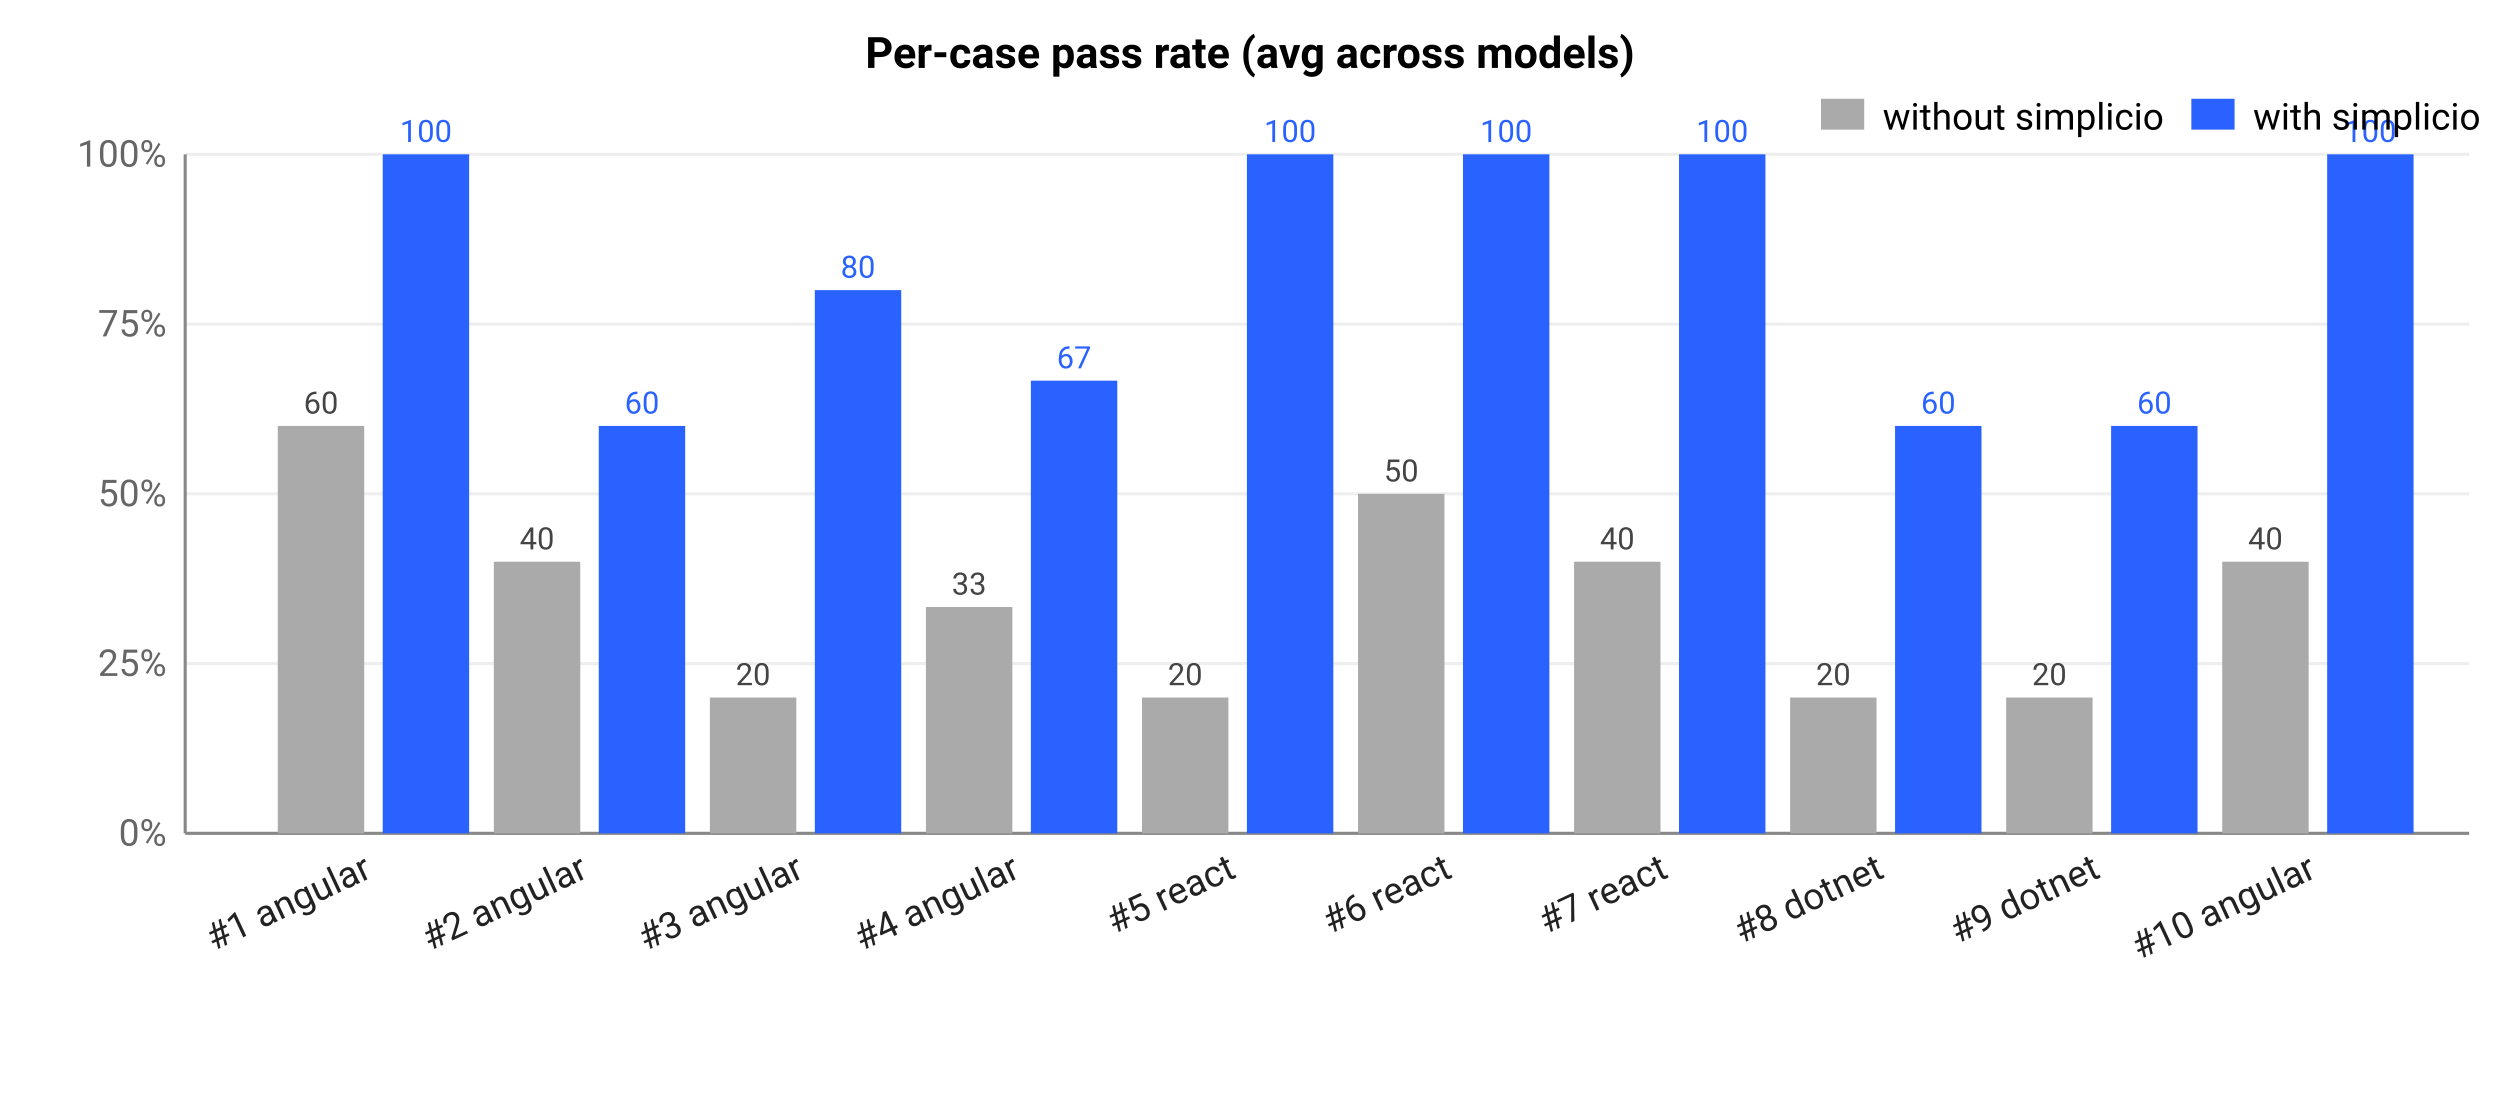
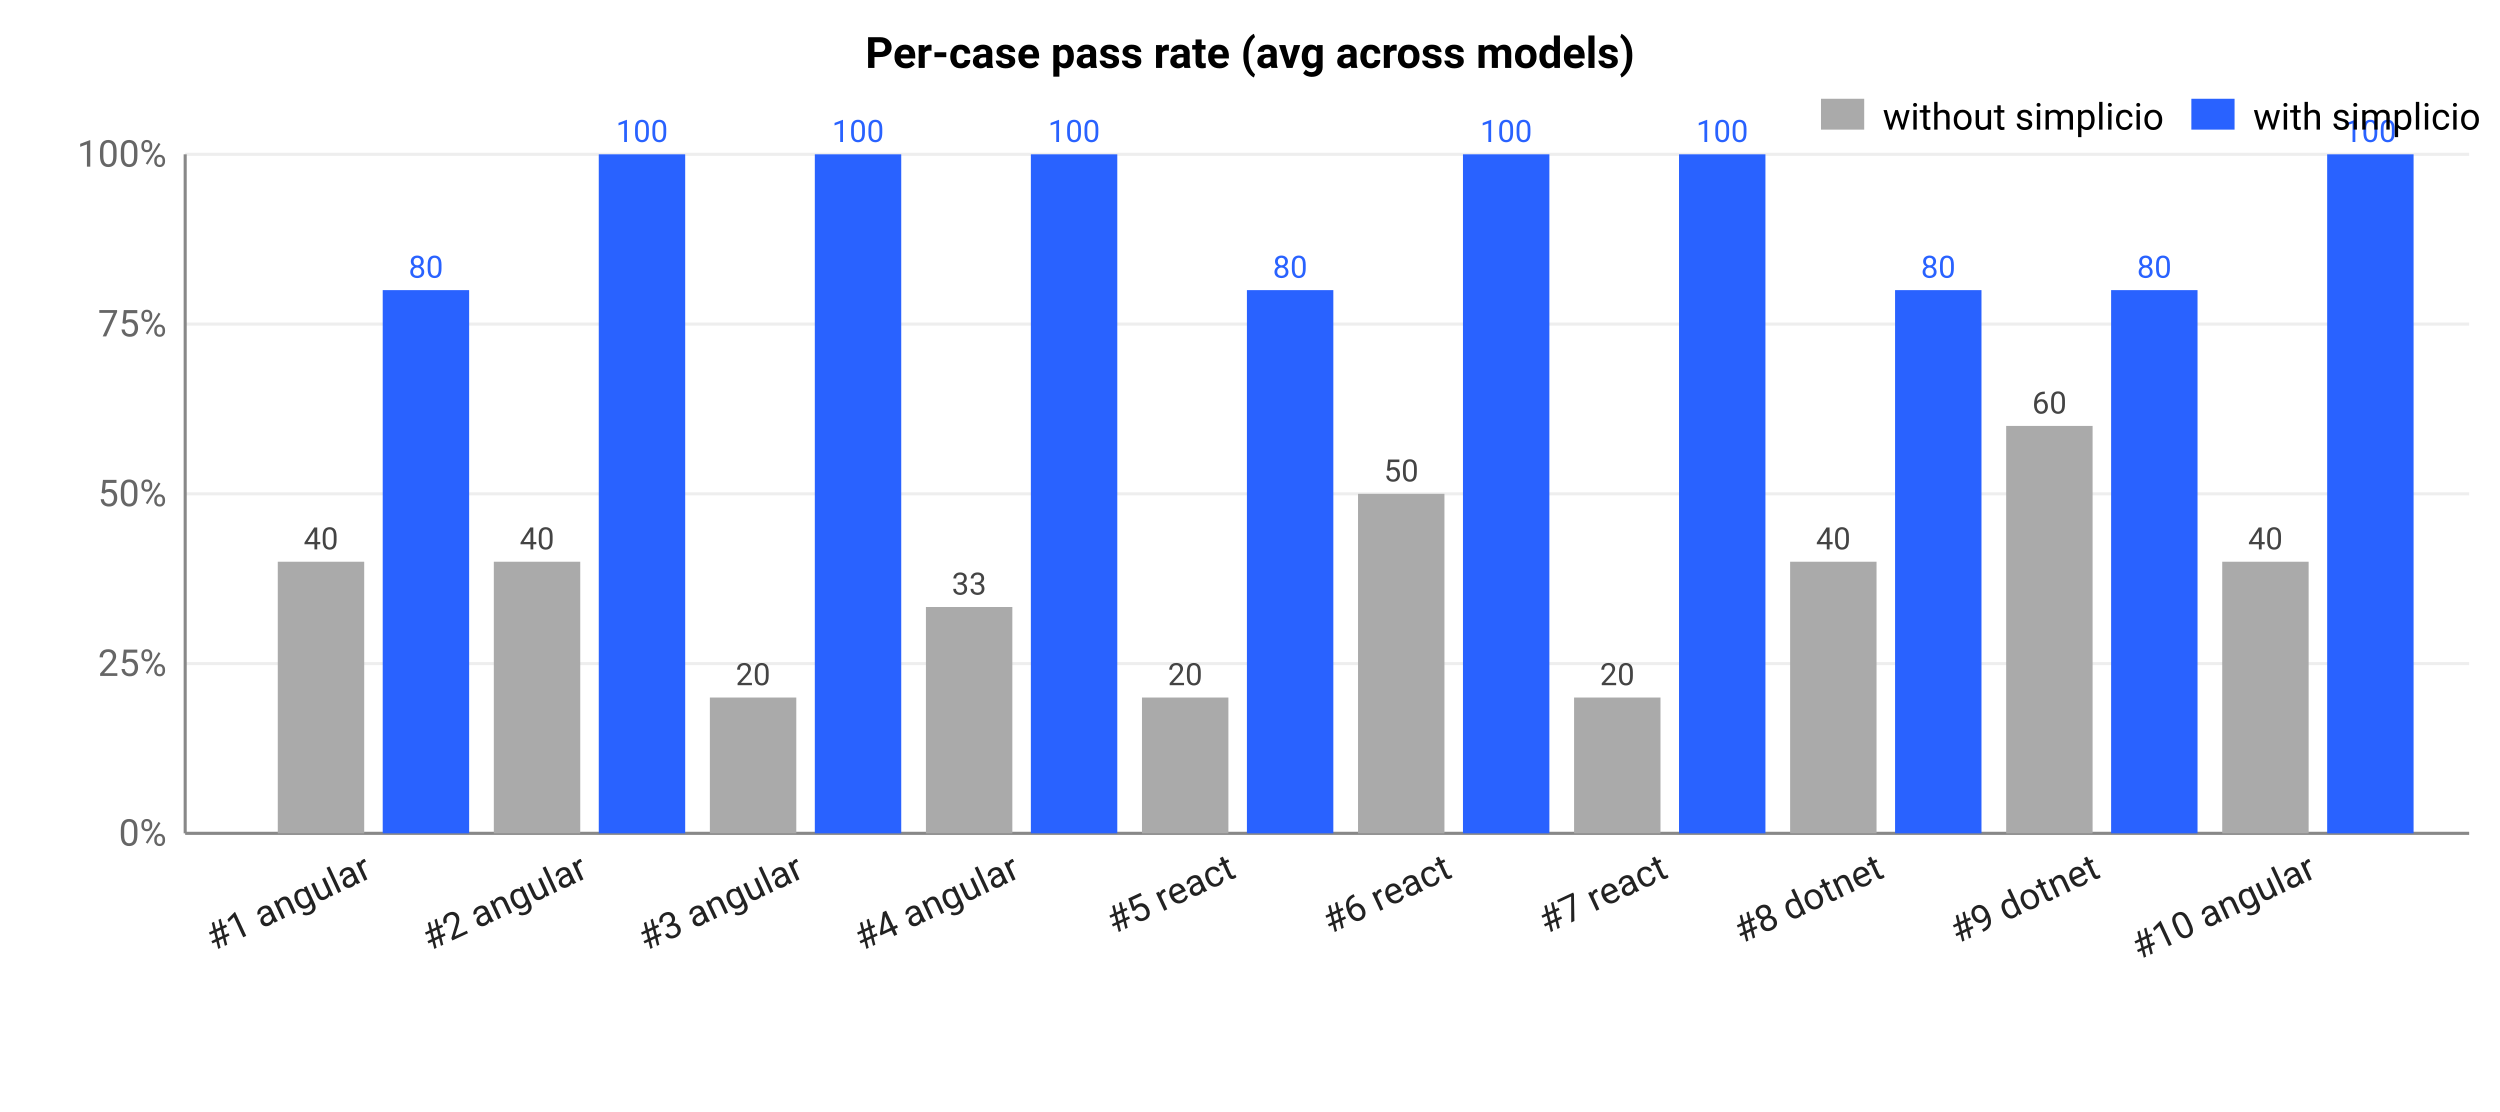
<svg xmlns="http://www.w3.org/2000/svg" viewBox="0 0 810 360" font-family="-apple-system,Segoe UI,Roboto,sans-serif" font-size="12">
  <style>.bar-sem{fill:#aaa}.bar-com{fill:#2962ff}.lbl{fill:#222}.ax{stroke:#888;stroke-width:1}.grid{stroke:#eee;stroke-width:1}</style>
  <text x="405.0" y="22" text-anchor="middle" font-weight="600" font-size="14">Per-case pass rate (avg across models)</text>
  <line x1="60" y1="50.0" x2="800" y2="50.0" class="grid" />
  <text x="54" y="54.0" text-anchor="end" fill="#666">100%</text>
  <line x1="60" y1="105.0" x2="800" y2="105.0" class="grid" />
  <text x="54" y="109.0" text-anchor="end" fill="#666">75%</text>
  <line x1="60" y1="160.0" x2="800" y2="160.0" class="grid" />
  <text x="54" y="164.0" text-anchor="end" fill="#666">50%</text>
  <line x1="60" y1="215.0" x2="800" y2="215.0" class="grid" />
  <text x="54" y="219.0" text-anchor="end" fill="#666">25%</text>
  <line x1="60" y1="270.0" x2="800" y2="270.0" class="grid" />
  <text x="54" y="274.0" text-anchor="end" fill="#666">0%</text>
  <line x1="60" y1="270" x2="800" y2="270" class="ax" />
  <line x1="60" y1="50" x2="60" y2="270" class="ax" />
-   <rect x="90" y="138.0" width="28" height="132.0" class="bar-sem" />
-   <rect x="124" y="50.0" width="28" height="220.0" class="bar-com" />
-   <text x="104.0" y="134.0" text-anchor="middle" fill="#444" font-size="10">60</text>
-   <text x="138.0" y="46.0" text-anchor="middle" fill="#2962ff" font-size="10">100</text>
+   <rect x="90" y="182.0" width="28" height="88.0" class="bar-sem" />
+   <rect x="124" y="94.0" width="28" height="176.0" class="bar-com" />
+   <text x="104.0" y="178.0" text-anchor="middle" fill="#444" font-size="10">40</text>
+   <text x="138.0" y="90.0" text-anchor="middle" fill="#2962ff" font-size="10">80</text>
  <text x="121" y="284" transform="rotate(-25 121 284)" text-anchor="end" class="lbl">#1 angular</text>
  <rect x="160" y="182.0" width="28" height="88.0" class="bar-sem" />
-   <rect x="194" y="138.0" width="28" height="132.0" class="bar-com" />
+   <rect x="194" y="50.0" width="28" height="220.0" class="bar-com" />
  <text x="174.0" y="178.0" text-anchor="middle" fill="#444" font-size="10">40</text>
-   <text x="208.0" y="134.0" text-anchor="middle" fill="#2962ff" font-size="10">60</text>
+   <text x="208.0" y="46.0" text-anchor="middle" fill="#2962ff" font-size="10">100</text>
  <text x="191" y="284" transform="rotate(-25 191 284)" text-anchor="end" class="lbl">#2 angular</text>
  <rect x="230" y="226.0" width="28" height="44.0" class="bar-sem" />
-   <rect x="264" y="94.0" width="28" height="176.0" class="bar-com" />
+   <rect x="264" y="50.0" width="28" height="220.0" class="bar-com" />
  <text x="244.0" y="222.0" text-anchor="middle" fill="#444" font-size="10">20</text>
-   <text x="278.0" y="90.0" text-anchor="middle" fill="#2962ff" font-size="10">80</text>
+   <text x="278.0" y="46.0" text-anchor="middle" fill="#2962ff" font-size="10">100</text>
  <text x="261" y="284" transform="rotate(-25 261 284)" text-anchor="end" class="lbl">#3 angular</text>
  <rect x="300" y="196.667" width="28" height="73.333" class="bar-sem" />
-   <rect x="334" y="123.333" width="28" height="146.667" class="bar-com" />
+   <rect x="334" y="50.0" width="28" height="220.0" class="bar-com" />
  <text x="314.0" y="192.667" text-anchor="middle" fill="#444" font-size="10">33</text>
-   <text x="348.0" y="119.333" text-anchor="middle" fill="#2962ff" font-size="10">67</text>
+   <text x="348.0" y="46.0" text-anchor="middle" fill="#2962ff" font-size="10">100</text>
  <text x="331" y="284" transform="rotate(-25 331 284)" text-anchor="end" class="lbl">#4 angular</text>
  <rect x="370" y="226.0" width="28" height="44.0" class="bar-sem" />
-   <rect x="404" y="50.0" width="28" height="220.0" class="bar-com" />
+   <rect x="404" y="94.0" width="28" height="176.0" class="bar-com" />
  <text x="384.0" y="222.0" text-anchor="middle" fill="#444" font-size="10">20</text>
-   <text x="418.0" y="46.0" text-anchor="middle" fill="#2962ff" font-size="10">100</text>
+   <text x="418.0" y="90.0" text-anchor="middle" fill="#2962ff" font-size="10">80</text>
  <text x="401" y="284" transform="rotate(-25 401 284)" text-anchor="end" class="lbl">#5 react</text>
  <rect x="440" y="160.0" width="28" height="110.0" class="bar-sem" />
  <rect x="474" y="50.0" width="28" height="220.0" class="bar-com" />
  <text x="454.0" y="156.0" text-anchor="middle" fill="#444" font-size="10">50</text>
  <text x="488.0" y="46.0" text-anchor="middle" fill="#2962ff" font-size="10">100</text>
  <text x="471" y="284" transform="rotate(-25 471 284)" text-anchor="end" class="lbl">#6 react</text>
-   <rect x="510" y="182.0" width="28" height="88.0" class="bar-sem" />
+   <rect x="510" y="226.0" width="28" height="44.0" class="bar-sem" />
  <rect x="544" y="50.0" width="28" height="220.0" class="bar-com" />
-   <text x="524.0" y="178.0" text-anchor="middle" fill="#444" font-size="10">40</text>
+   <text x="524.0" y="222.0" text-anchor="middle" fill="#444" font-size="10">20</text>
  <text x="558.0" y="46.0" text-anchor="middle" fill="#2962ff" font-size="10">100</text>
  <text x="541" y="284" transform="rotate(-25 541 284)" text-anchor="end" class="lbl">#7 react</text>
-   <rect x="580" y="226.0" width="28" height="44.0" class="bar-sem" />
-   <rect x="614" y="138.0" width="28" height="132.0" class="bar-com" />
-   <text x="594.0" y="222.0" text-anchor="middle" fill="#444" font-size="10">20</text>
-   <text x="628.0" y="134.0" text-anchor="middle" fill="#2962ff" font-size="10">60</text>
+   <rect x="580" y="182.0" width="28" height="88.0" class="bar-sem" />
+   <rect x="614" y="94.0" width="28" height="176.0" class="bar-com" />
+   <text x="594.0" y="178.0" text-anchor="middle" fill="#444" font-size="10">40</text>
+   <text x="628.0" y="90.0" text-anchor="middle" fill="#2962ff" font-size="10">80</text>
  <text x="611" y="284" transform="rotate(-25 611 284)" text-anchor="end" class="lbl">#8 dotnet</text>
-   <rect x="650" y="226.0" width="28" height="44.0" class="bar-sem" />
-   <rect x="684" y="138.0" width="28" height="132.0" class="bar-com" />
-   <text x="664.0" y="222.0" text-anchor="middle" fill="#444" font-size="10">20</text>
-   <text x="698.0" y="134.0" text-anchor="middle" fill="#2962ff" font-size="10">60</text>
+   <rect x="650" y="138.0" width="28" height="132.0" class="bar-sem" />
+   <rect x="684" y="94.0" width="28" height="176.0" class="bar-com" />
+   <text x="664.0" y="134.0" text-anchor="middle" fill="#444" font-size="10">60</text>
+   <text x="698.0" y="90.0" text-anchor="middle" fill="#2962ff" font-size="10">80</text>
  <text x="681" y="284" transform="rotate(-25 681 284)" text-anchor="end" class="lbl">#9 dotnet</text>
  <rect x="720" y="182.0" width="28" height="88.0" class="bar-sem" />
  <rect x="754" y="50.0" width="28" height="220.0" class="bar-com" />
  <text x="734.0" y="178.0" text-anchor="middle" fill="#444" font-size="10">40</text>
  <text x="768.0" y="46.0" text-anchor="middle" fill="#2962ff" font-size="10">100</text>
  <text x="751" y="284" transform="rotate(-25 751 284)" text-anchor="end" class="lbl">#10 angular</text>
  <rect x="590" y="32" width="14" height="10" class="bar-sem" />
  <text x="610" y="42">without simplicio</text>
  <rect x="710" y="32" width="14" height="10" class="bar-com" />
  <text x="730" y="42">with simplicio</text>
</svg>
